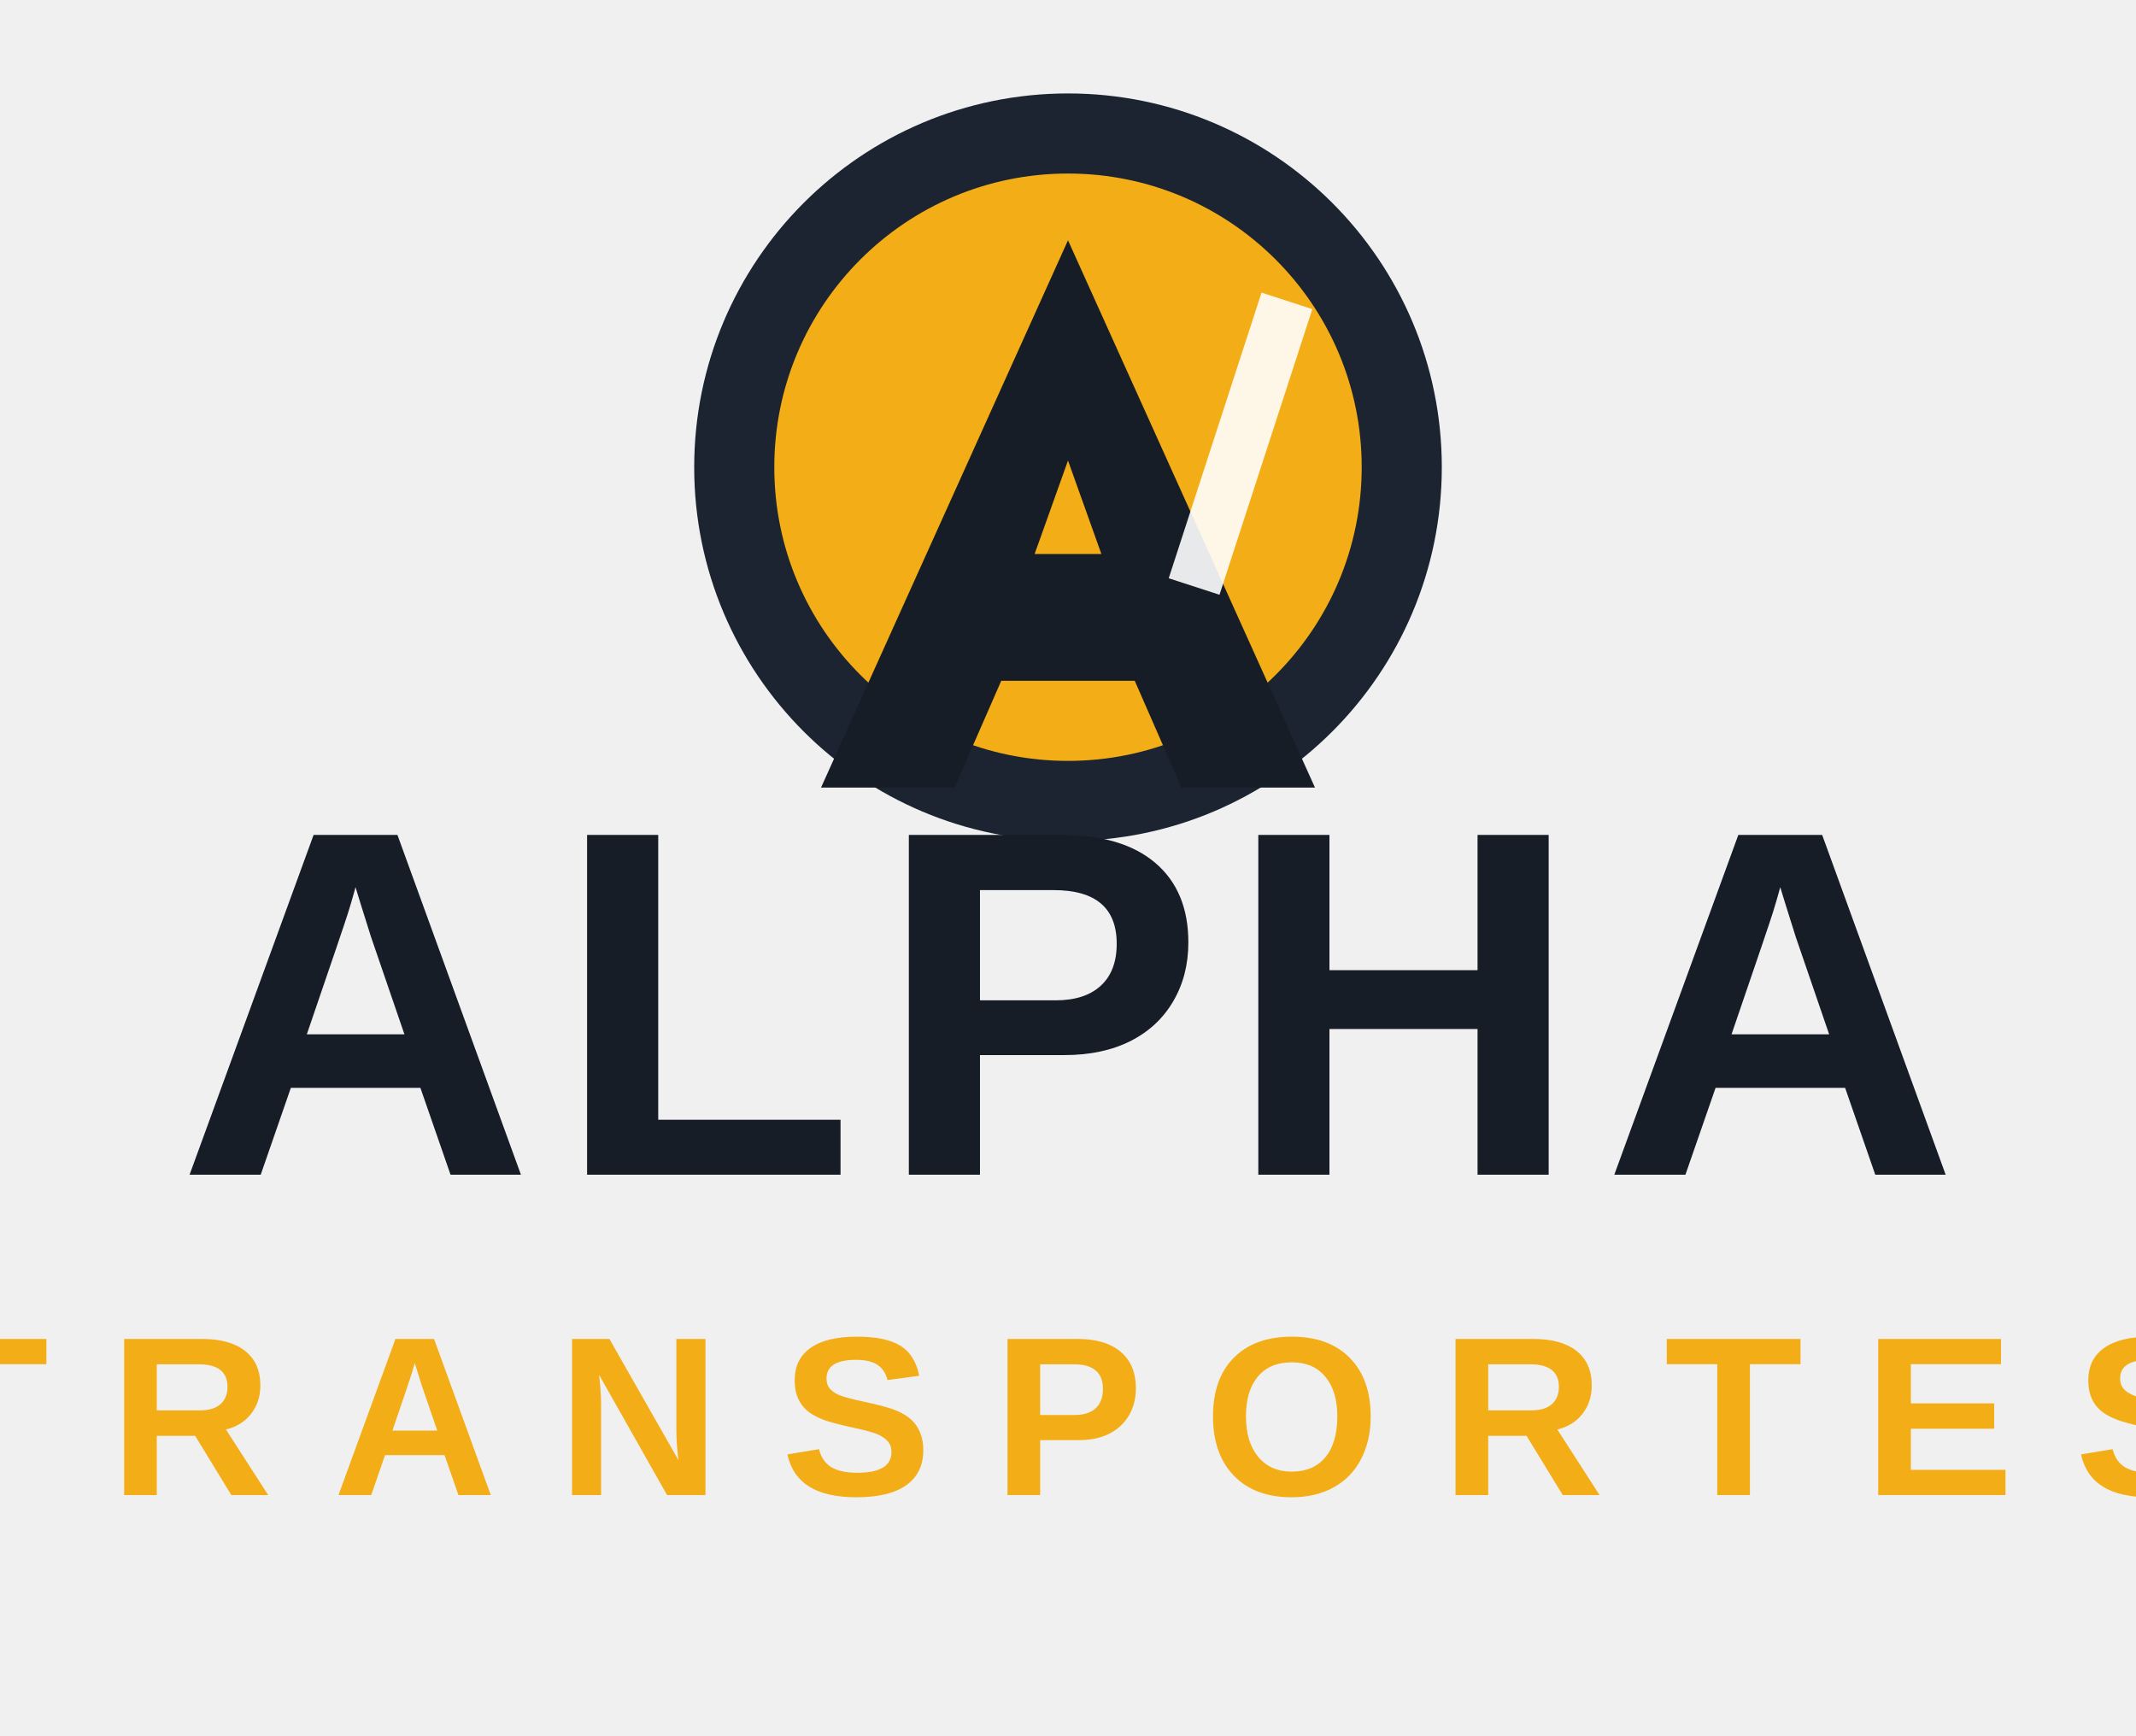
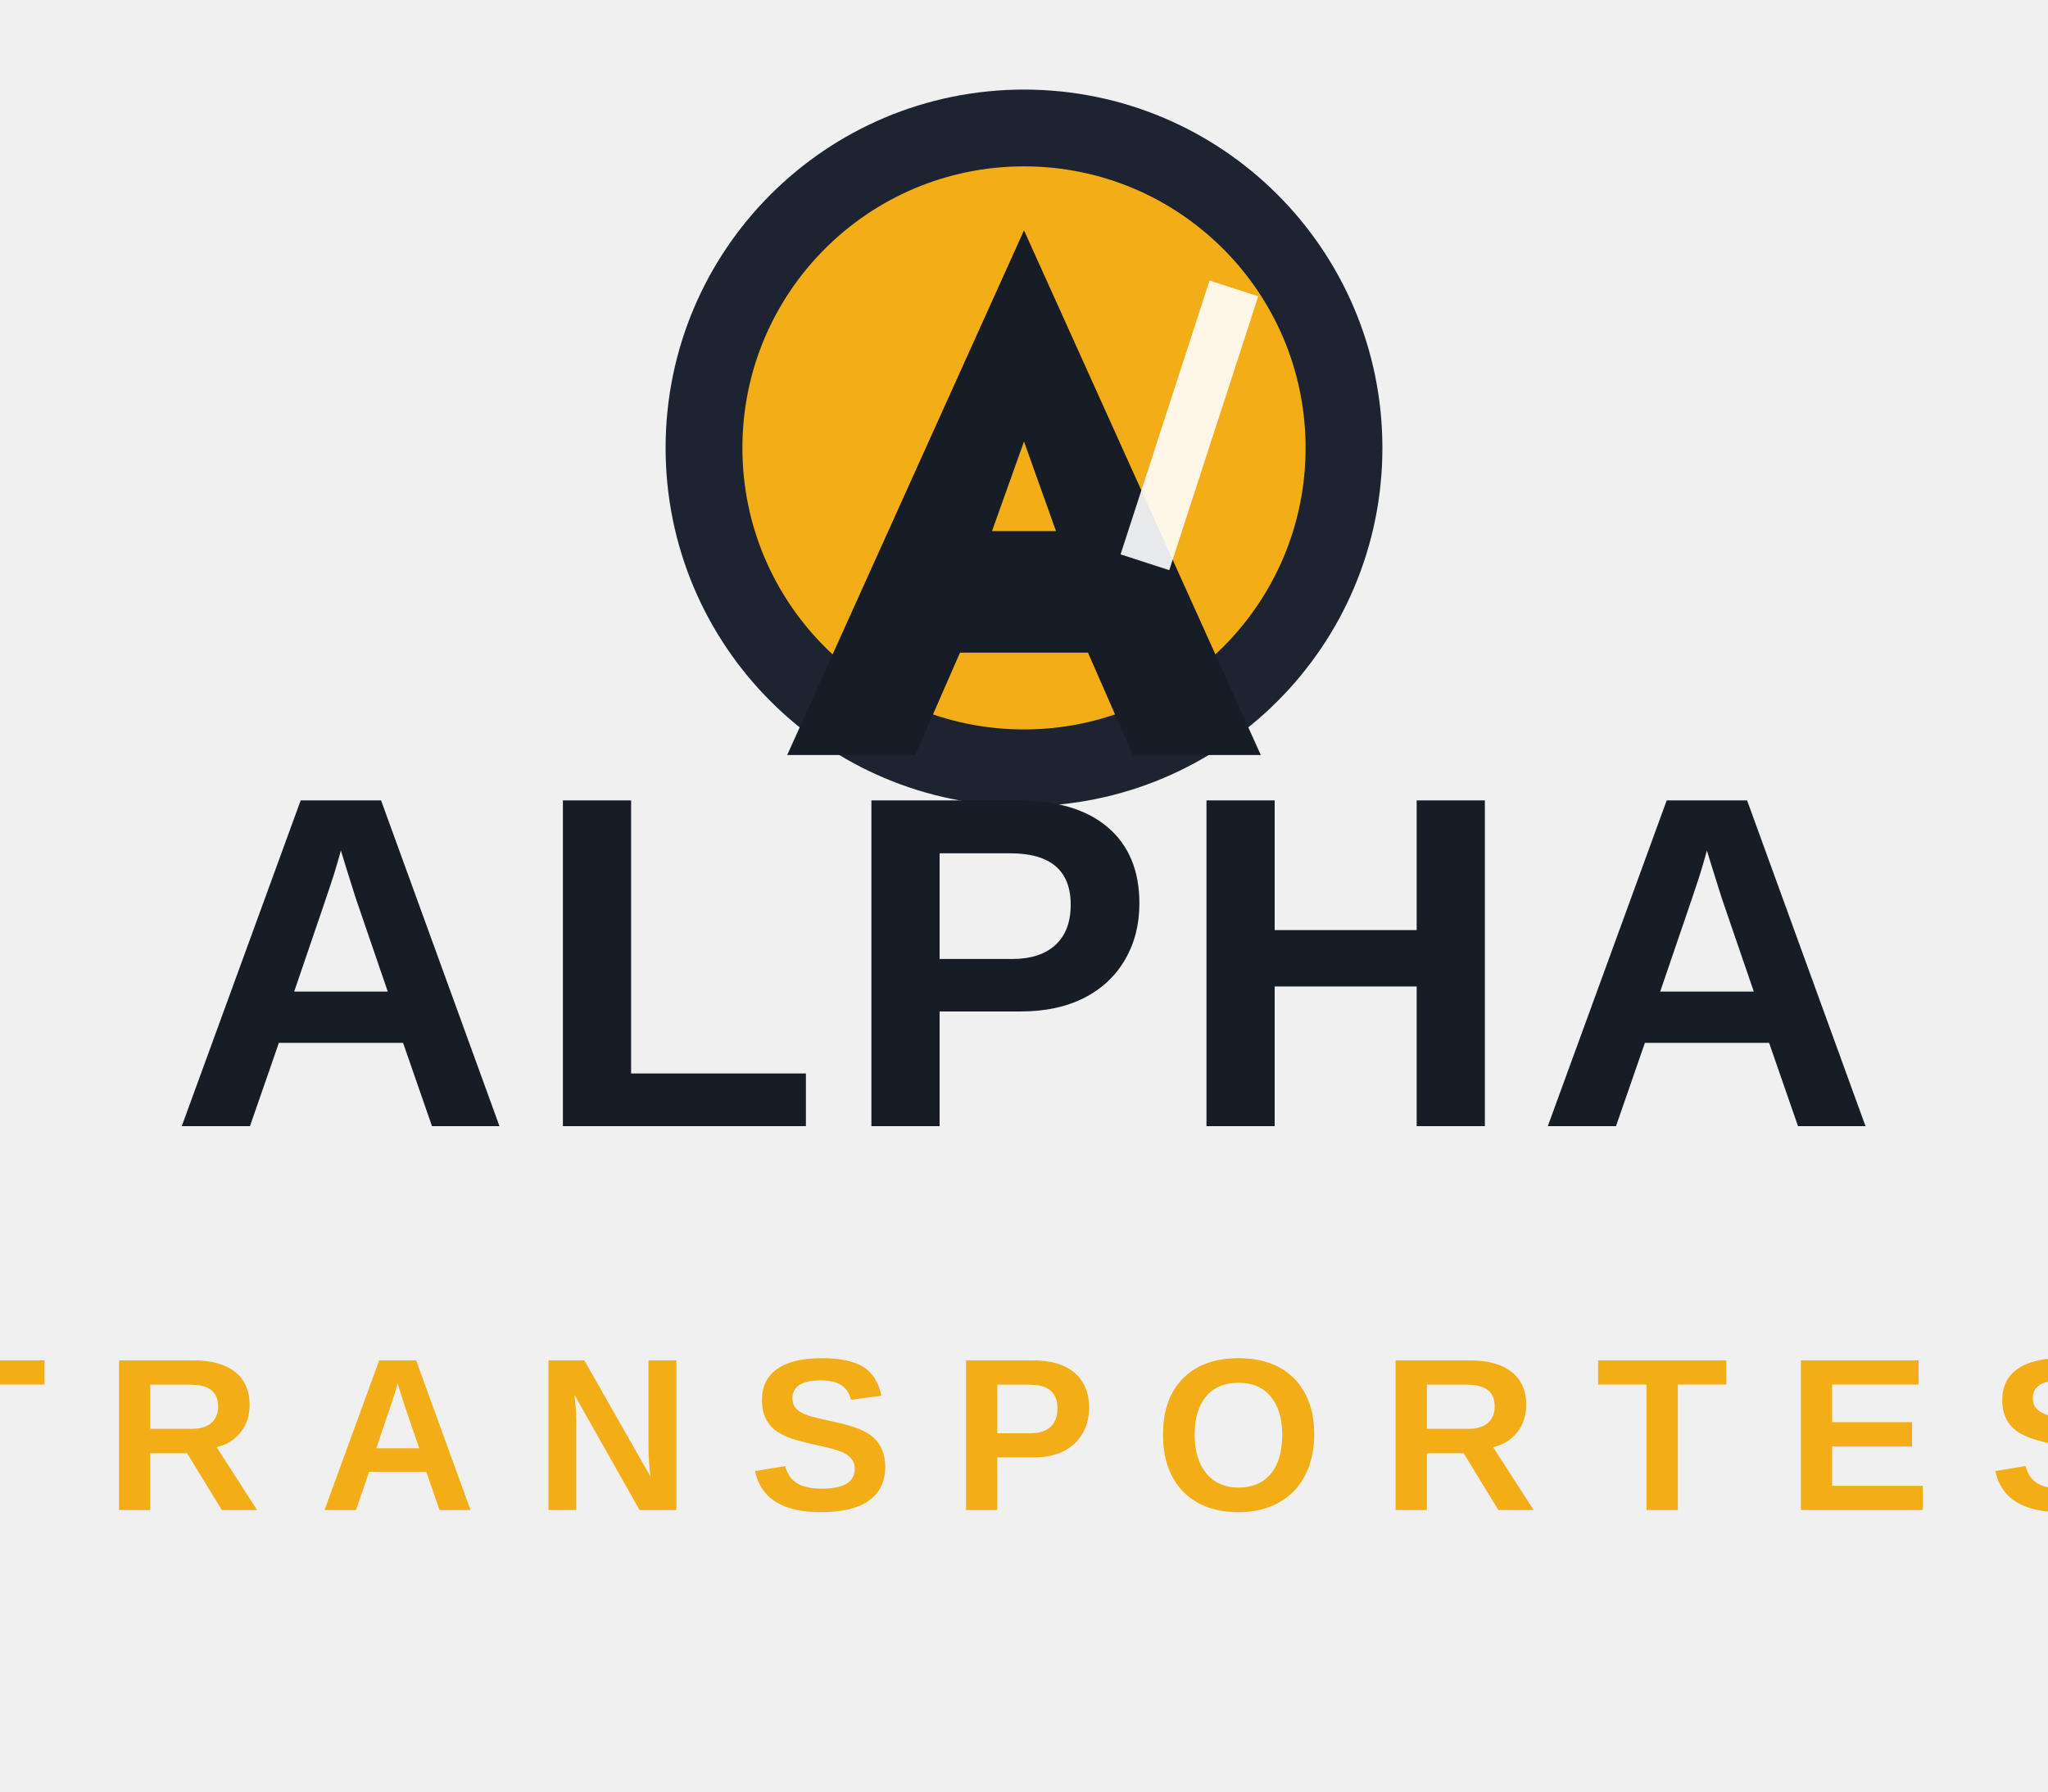
- <svg xmlns="http://www.w3.org/2000/svg" width="320" height="260" viewBox="0 0 320 260" role="img" aria-labelledby="title desc">
+ <svg xmlns="http://www.w3.org/2000/svg" width="320" height="280" viewBox="0 0 320 280" role="img" aria-labelledby="title desc">
  <circle cx="160" cy="70" r="50" fill="#f3ad16" stroke="#1b2430" stroke-width="12" />
  <path d="M160 36 L197 118 H177 L170 102 H150 L143 118 H123 L160 36 Z M160 69 L155 83 H165 Z" fill="#171d27" />
  <rect x="182" y="44" width="8" height="45" transform="rotate(18 186 66)" fill="#ffffff" opacity="0.9" />
  <text x="160" y="176" text-anchor="middle" font-family="Arial, Helvetica, sans-serif" font-size="74" font-weight="800" letter-spacing="3" fill="#171d27">ALPHA</text>
-   <text x="160" y="224" text-anchor="middle" font-family="Arial, Helvetica, sans-serif" font-size="34" font-weight="600" letter-spacing="9" fill="#f3ad16">TRANSPORTES</text>
+   <text x="160" y="236" text-anchor="middle" font-family="Arial, Helvetica, sans-serif" font-size="34" font-weight="600" letter-spacing="9" fill="#f3ad16">TRANSPORTES</text>
</svg>
